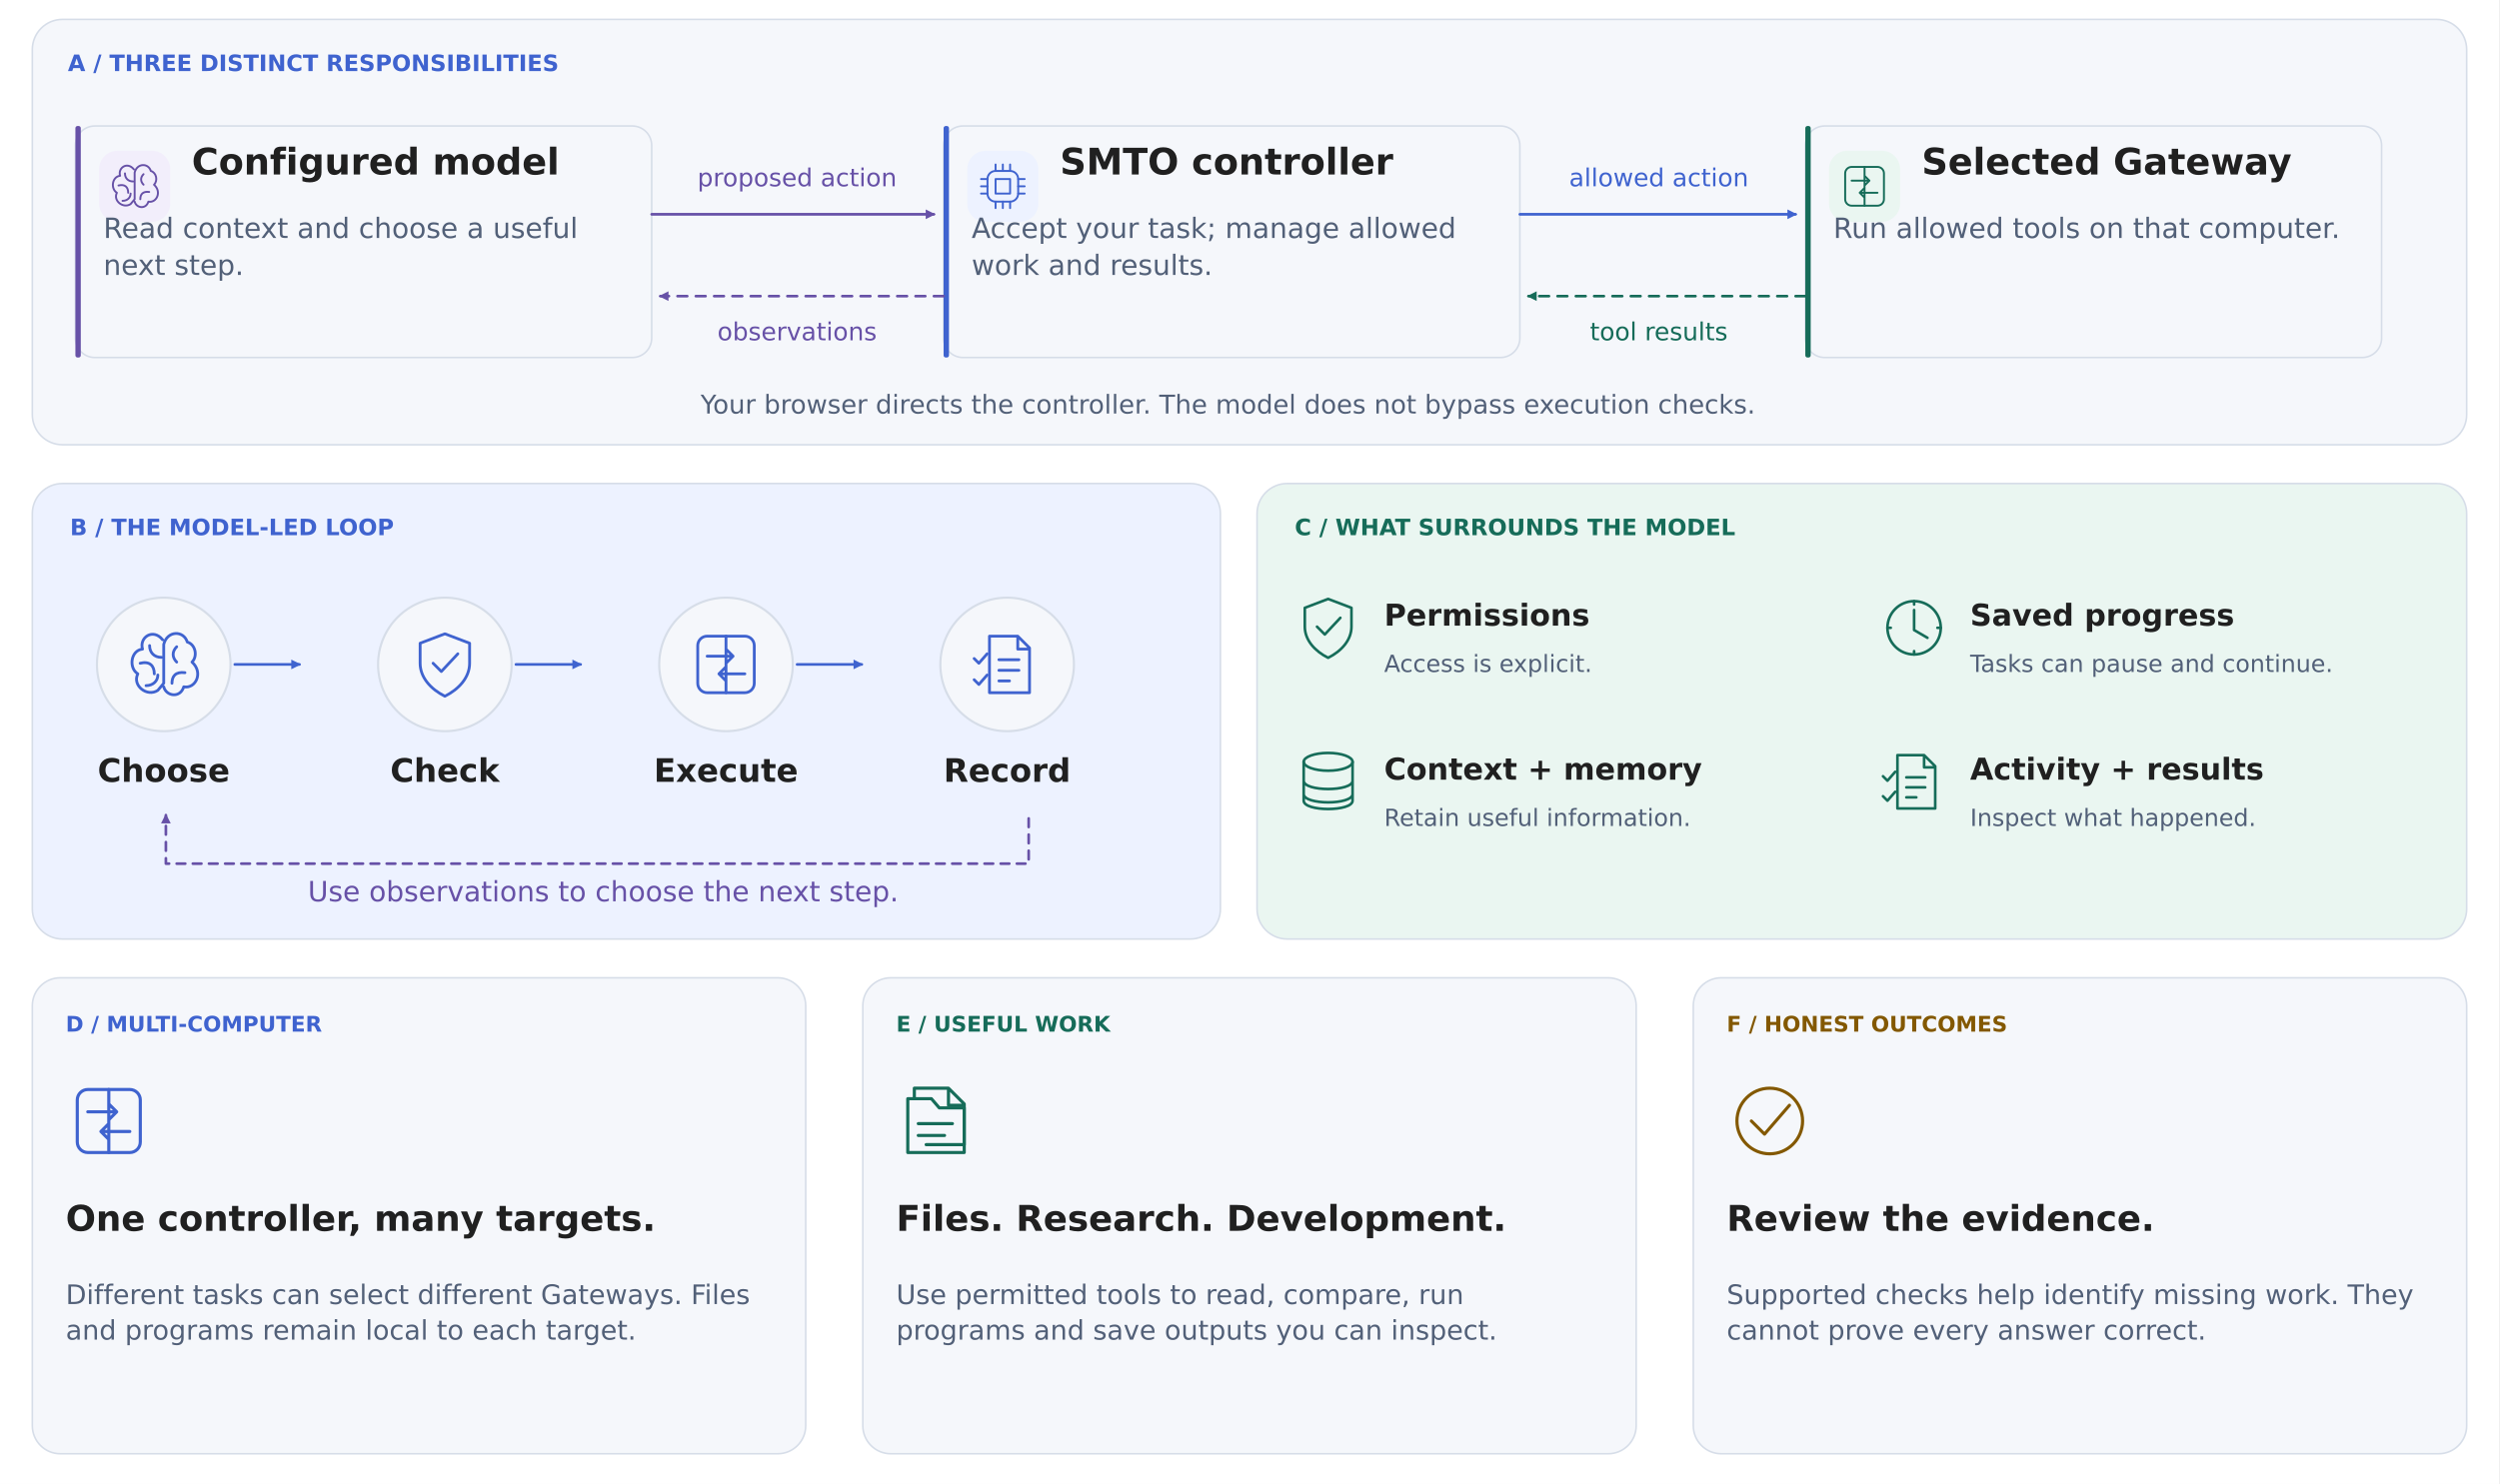
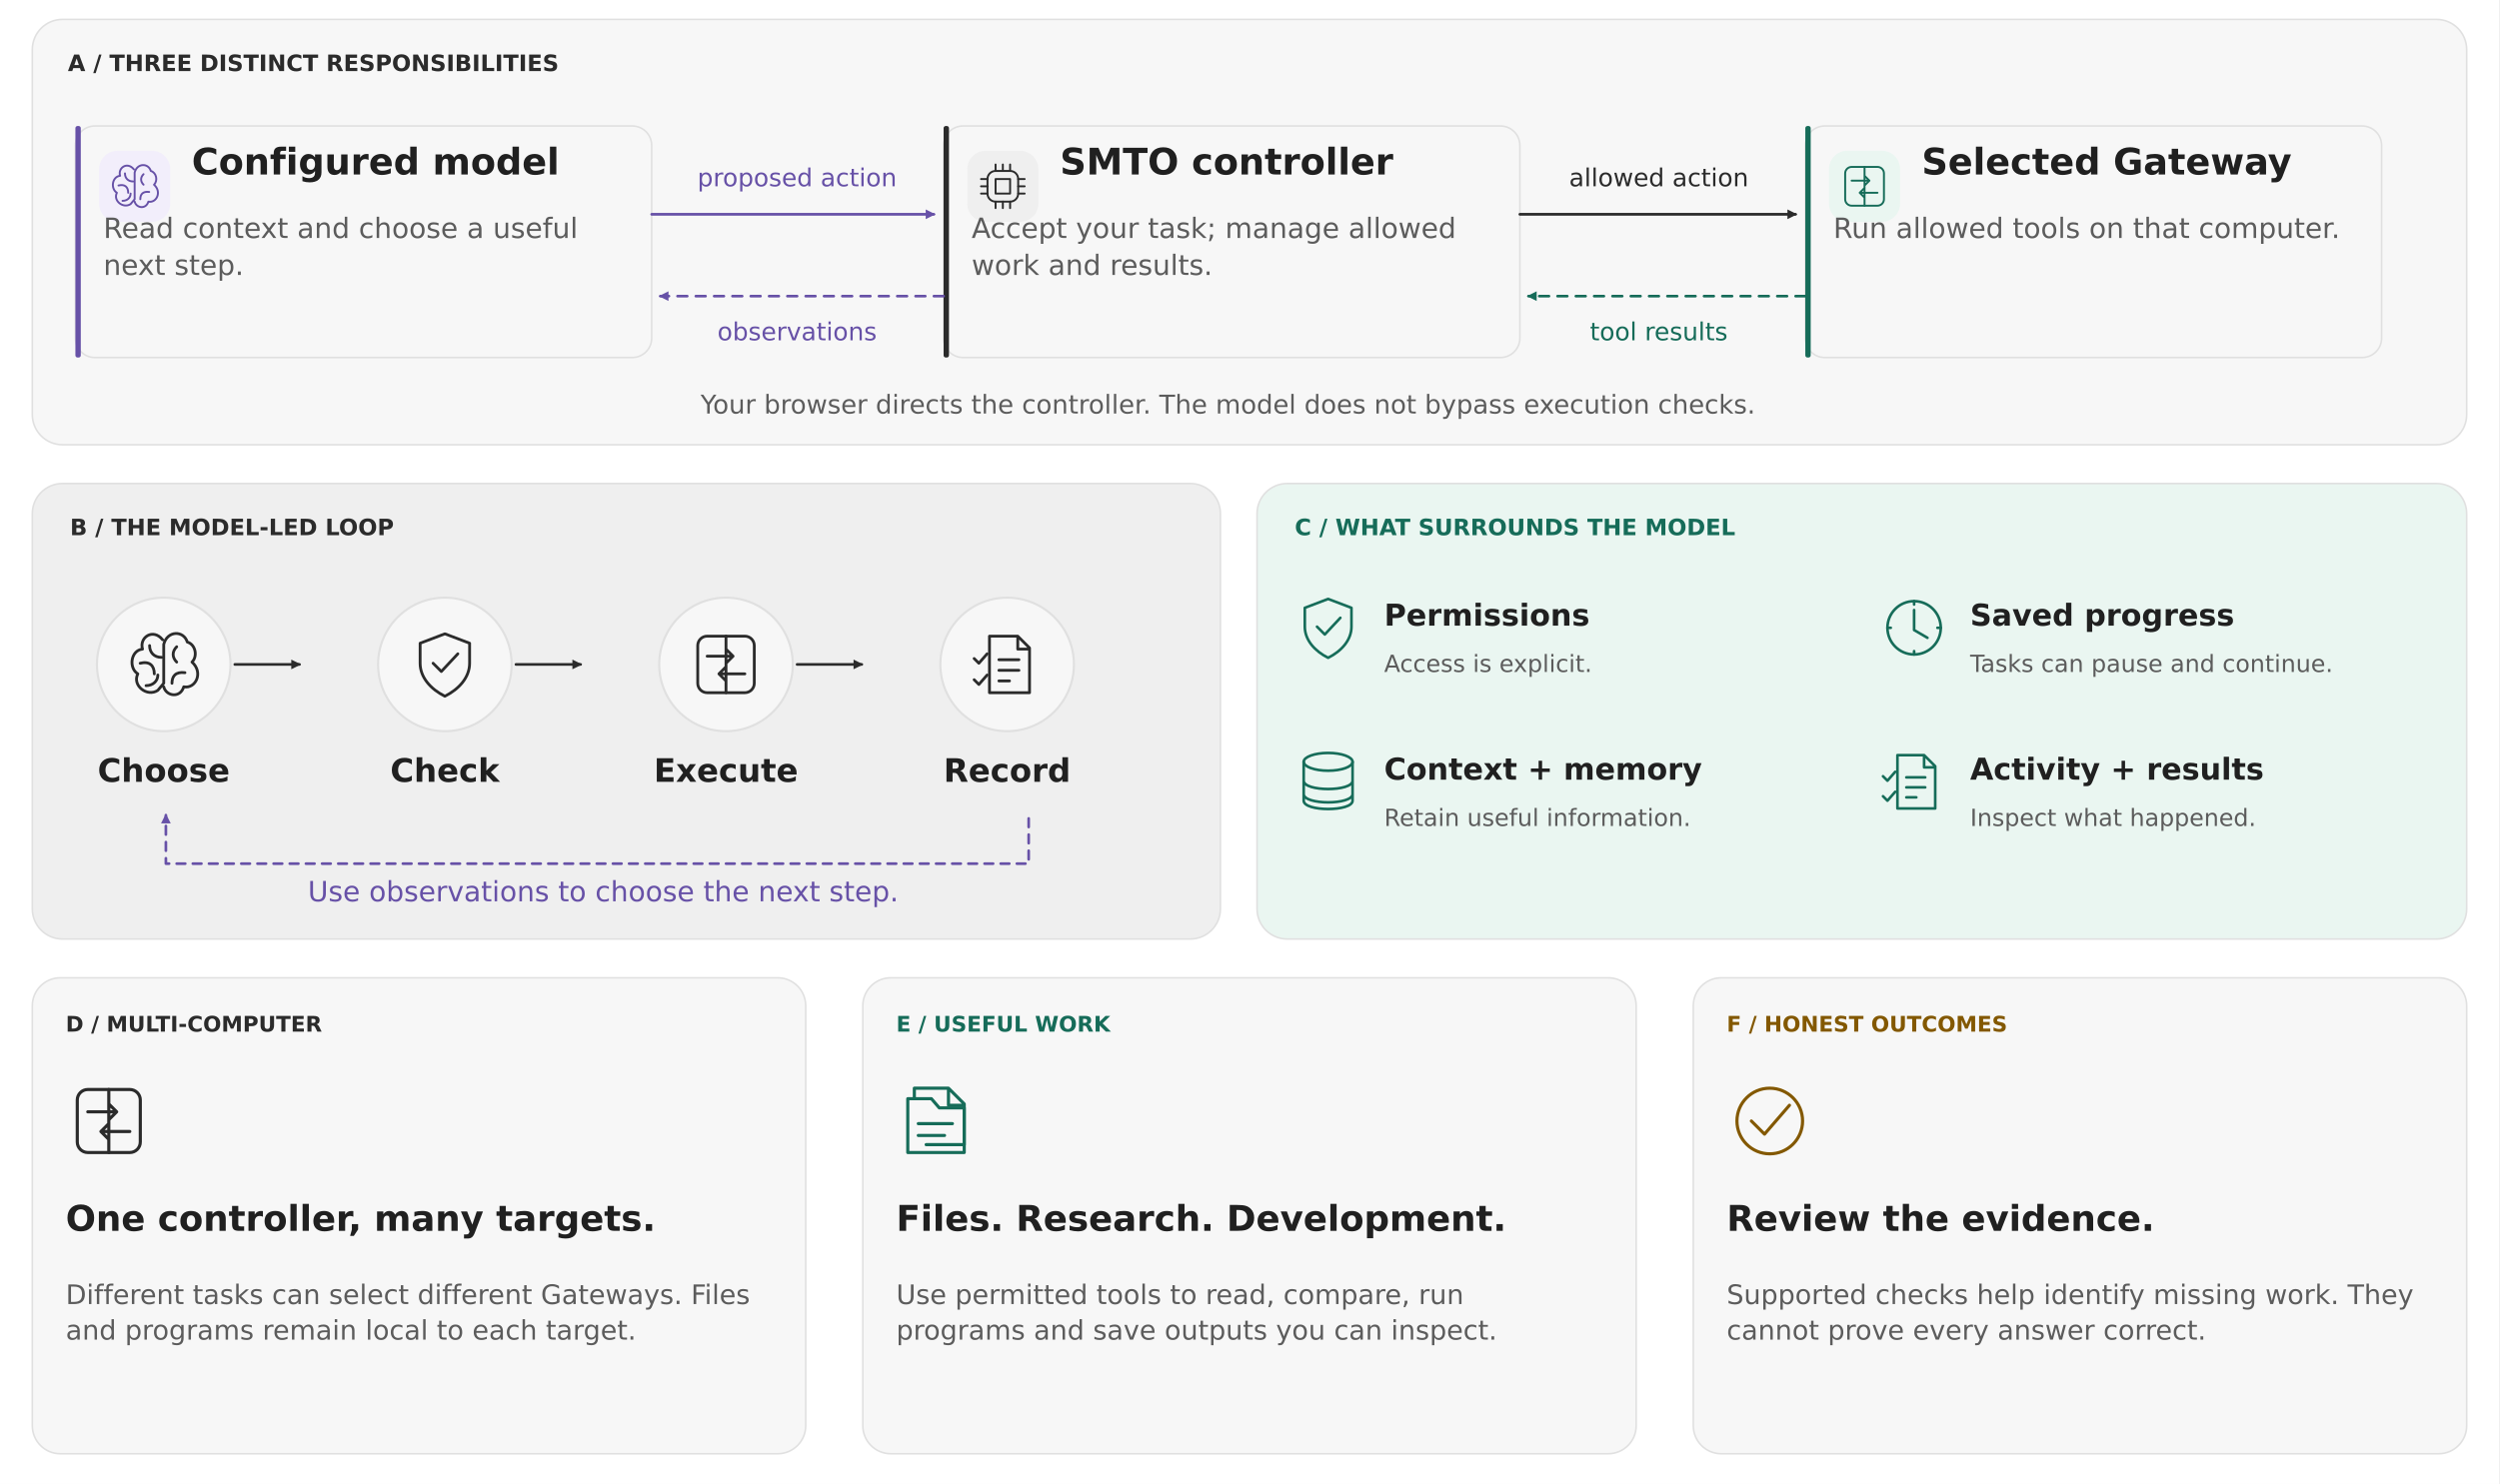
<svg xmlns="http://www.w3.org/2000/svg" width="2320" height="1378" viewBox="0 0 2320 1378" role="img" aria-labelledby="title desc" lang="en">
  <defs>
    <marker id="arrow-blue" markerWidth="9" markerHeight="9" refX="7.6" refY="4.5" orient="auto" markerUnits="userSpaceOnUse">
-       <path d="M0,0 L9,4.5 L0,9 Z" fill="#3F63CF" />
+       <path d="M0,0 L9,4.5 L0,9 Z" fill="#2B2B2B" />
    </marker>
    <marker id="arrow-teal" markerWidth="9" markerHeight="9" refX="7.6" refY="4.5" orient="auto" markerUnits="userSpaceOnUse">
      <path d="M0,0 L9,4.5 L0,9 Z" fill="#166C59" />
    </marker>
    <marker id="arrow-violet" markerWidth="9" markerHeight="9" refX="7.6" refY="4.5" orient="auto" markerUnits="userSpaceOnUse">
      <path d="M0,0 L9,4.5 L0,9 Z" fill="#6751A7" />
    </marker>
    <marker id="arrow-amber" markerWidth="9" markerHeight="9" refX="7.6" refY="4.5" orient="auto" markerUnits="userSpaceOnUse">
      <path d="M0,0 L9,4.5 L0,9 Z" fill="#835800" />
    </marker>
    <marker id="arrow-red" markerWidth="9" markerHeight="9" refX="7.6" refY="4.5" orient="auto" markerUnits="userSpaceOnUse">
      <path d="M0,0 L9,4.5 L0,9 Z" fill="#B02D3A" />
    </marker>
    <marker id="arrow-muted" markerWidth="9" markerHeight="9" refX="7.6" refY="4.5" orient="auto" markerUnits="userSpaceOnUse">
-       <path d="M0,0 L9,4.5 L0,9 Z" fill="#526078" />
+       <path d="M0,0 L9,4.5 L0,9 Z" fill="#5C5C5C" />
    </marker>
  </defs>
  <rect width="2320" height="1378" fill="#FFFFFF" />
  <g transform="translate(-40,-260)">
-     <rect x="70" y="278" width="2260" height="395" rx="28" fill="#F5F7FB" stroke="#D6DDE8" stroke-width="1.5" />
-     <text x="103" y="326.00" font-family="DejaVu Sans, Arial, sans-serif" font-size="21" font-weight="700" text-anchor="start" fill="#3F63CF">A / THREE DISTINCT RESPONSIBILITIES</text>
-     <rect x="110" y="377" width="535" height="215" rx="18" fill="#F5F7FB" stroke="#D6DDE8" stroke-width="1.5" />
+     <rect x="70" y="278" width="2260" height="395" rx="28" fill="#F7F7F7" stroke="#E0E0E0" stroke-width="1.5" />
+     <text x="103" y="326.00" font-family="DejaVu Sans, Arial, sans-serif" font-size="21" font-weight="700" text-anchor="start" fill="#2B2B2B">A / THREE DISTINCT RESPONSIBILITIES</text>
+     <rect x="110" y="377" width="535" height="215" rx="18" fill="#F7F7F7" stroke="#E0E0E0" stroke-width="1.5" />
    <rect x="110" y="377" width="5" height="215" rx="2" fill="#6751A7" />
    <rect x="132" y="400" width="66" height="66" rx="17" fill="#F2EEFB" />
    <g transform="translate(141,409) scale(0.75)" fill="none" stroke="#6751A7" stroke-width="2.4" stroke-linecap="round" stroke-linejoin="round">
      <path d="M31 11c-8-10-20-2-17 8-10 1-12 16-4 21-5 10 8 20 17 14l5-6V15c3-12 17-12 20-2 7 2 9 12 4 17 10 9 3 23-7 21-3 10-15 8-17 0M20 16c0 6 4 10 10 10M12 31c8-2 12 2 12 9M17 50c6 0 10-4 10-9M43 17c-4 4-4 9 0 13M50 39c-8-1-11 3-11 9" />
    </g>
    <text x="218" y="422.00" font-family="DejaVu Sans, Arial, sans-serif" font-size="34" font-weight="700" text-anchor="start" fill="#202020">Configured model</text>
-     <text x="136" y="481.00" font-family="DejaVu Sans, Arial, sans-serif" font-size="26" font-weight="400" text-anchor="start" fill="#526078">Read context and choose a useful</text>
-     <text x="136" y="515.32" font-family="DejaVu Sans, Arial, sans-serif" font-size="26" font-weight="400" text-anchor="start" fill="#526078">next step.</text>
-     <rect x="916" y="377" width="535" height="215" rx="18" fill="#F5F7FB" stroke="#D6DDE8" stroke-width="1.5" />
-     <rect x="916" y="377" width="5" height="215" rx="2" fill="#3F63CF" />
-     <rect x="938" y="400" width="66" height="66" rx="17" fill="#EDF2FF" />
-     <g transform="translate(947,409) scale(0.75)" fill="none" stroke="#3F63CF" stroke-width="2.4" stroke-linecap="round" stroke-linejoin="round">
+     <text x="136" y="481.00" font-family="DejaVu Sans, Arial, sans-serif" font-size="26" font-weight="400" text-anchor="start" fill="#5C5C5C">Read context and choose a useful</text>
+     <text x="136" y="515.32" font-family="DejaVu Sans, Arial, sans-serif" font-size="26" font-weight="400" text-anchor="start" fill="#5C5C5C">next step.</text>
+     <rect x="916" y="377" width="535" height="215" rx="18" fill="#F7F7F7" stroke="#E0E0E0" stroke-width="1.5" />
+     <rect x="916" y="377" width="5" height="215" rx="2" fill="#2B2B2B" />
+     <rect x="938" y="400" width="66" height="66" rx="17" fill="#EFEFEF" />
+     <g transform="translate(947,409) scale(0.75)" fill="none" stroke="#2B2B2B" stroke-width="2.4" stroke-linecap="round" stroke-linejoin="round">
      <rect x="13" y="13" width="38" height="38" rx="10" />
      <path d="M23 23h18v18H23zM23 5v8m9-8v8m9-8v8M23 51v8m9-8v8m9-8v8M5 23h8m-8 9h8m-8 9h8m38-18h8m-8 9h8m-8 9h8" />
    </g>
    <text x="1024" y="422.00" font-family="DejaVu Sans, Arial, sans-serif" font-size="34" font-weight="700" text-anchor="start" fill="#202020">SMTO controller</text>
-     <text x="942" y="481.00" font-family="DejaVu Sans, Arial, sans-serif" font-size="26" font-weight="400" text-anchor="start" fill="#526078">Accept your task; manage allowed</text>
-     <text x="942" y="515.32" font-family="DejaVu Sans, Arial, sans-serif" font-size="26" font-weight="400" text-anchor="start" fill="#526078">work and results.</text>
-     <rect x="1716" y="377" width="535" height="215" rx="18" fill="#F5F7FB" stroke="#D6DDE8" stroke-width="1.5" />
+     <text x="942" y="481.00" font-family="DejaVu Sans, Arial, sans-serif" font-size="26" font-weight="400" text-anchor="start" fill="#5C5C5C">Accept your task; manage allowed</text>
+     <text x="942" y="515.32" font-family="DejaVu Sans, Arial, sans-serif" font-size="26" font-weight="400" text-anchor="start" fill="#5C5C5C">work and results.</text>
+     <rect x="1716" y="377" width="535" height="215" rx="18" fill="#F7F7F7" stroke="#E0E0E0" stroke-width="1.5" />
    <rect x="1716" y="377" width="5" height="215" rx="2" fill="#166C59" />
    <rect x="1738" y="400" width="66" height="66" rx="17" fill="#EAF6F1" />
    <g transform="translate(1747,409) scale(0.75)" fill="none" stroke="#166C59" stroke-width="2.4" stroke-linecap="round" stroke-linejoin="round">
      <rect x="8" y="8" width="48" height="48" rx="8" />
      <path d="M32 8v48M16 25h22m-6-6 6 6-6 6M48 40H26m6-6-6 6 6 6" />
    </g>
    <text x="1824" y="422.00" font-family="DejaVu Sans, Arial, sans-serif" font-size="34" font-weight="700" text-anchor="start" fill="#202020">Selected Gateway</text>
-     <text x="1742" y="481.00" font-family="DejaVu Sans, Arial, sans-serif" font-size="26" font-weight="400" text-anchor="start" fill="#526078">Run allowed tools on that computer.</text>
+     <text x="1742" y="481.00" font-family="DejaVu Sans, Arial, sans-serif" font-size="26" font-weight="400" text-anchor="start" fill="#5C5C5C">Run allowed tools on that computer.</text>
    <path d="M645,459 H907" fill="none" stroke="#6751A7" stroke-width="2.5" stroke-linecap="round" stroke-linejoin="round" marker-end="url(#arrow-violet)" />
    <text x="780" y="433.00" font-family="DejaVu Sans, Arial, sans-serif" font-size="23" font-weight="400" text-anchor="middle" fill="#6751A7">proposed action</text>
    <path d="M916,535 H653" fill="none" stroke="#6751A7" stroke-width="2.5" stroke-linecap="round" stroke-linejoin="round" marker-end="url(#arrow-violet)" stroke-dasharray="9 8" />
    <text x="780" y="576.00" font-family="DejaVu Sans, Arial, sans-serif" font-size="23" font-weight="400" text-anchor="middle" fill="#6751A7">observations</text>
-     <path d="M1451,459 H1707" fill="none" stroke="#3F63CF" stroke-width="2.5" stroke-linecap="round" stroke-linejoin="round" marker-end="url(#arrow-blue)" />
-     <text x="1580" y="433.00" font-family="DejaVu Sans, Arial, sans-serif" font-size="23" font-weight="400" text-anchor="middle" fill="#3F63CF">allowed action</text>
+     <path d="M1451,459 H1707" fill="none" stroke="#2B2B2B" stroke-width="2.5" stroke-linecap="round" stroke-linejoin="round" marker-end="url(#arrow-blue)" />
+     <text x="1580" y="433.00" font-family="DejaVu Sans, Arial, sans-serif" font-size="23" font-weight="400" text-anchor="middle" fill="#2B2B2B">allowed action</text>
    <path d="M1716,535 H1459" fill="none" stroke="#166C59" stroke-width="2.5" stroke-linecap="round" stroke-linejoin="round" marker-end="url(#arrow-teal)" stroke-dasharray="9 8" />
    <text x="1580" y="576.00" font-family="DejaVu Sans, Arial, sans-serif" font-size="23" font-weight="400" text-anchor="middle" fill="#166C59">tool results</text>
-     <text x="1180" y="644.00" font-family="DejaVu Sans, Arial, sans-serif" font-size="24" font-weight="400" text-anchor="middle" fill="#526078">Your browser directs the controller. The model does not bypass execution checks.</text>
-     <rect x="70" y="709" width="1103" height="423" rx="28" fill="#EDF2FF" stroke="#D6DDE8" stroke-width="1.5" />
-     <rect x="1207" y="709" width="1123" height="423" rx="28" fill="#EAF6F1" stroke="#D6DDE8" stroke-width="1.5" />
-     <text x="105" y="757.00" font-family="DejaVu Sans, Arial, sans-serif" font-size="21" font-weight="700" text-anchor="start" fill="#3F63CF">B / THE MODEL-LED LOOP</text>
-     <circle cx="192" cy="877" r="62" fill="#F5F7FB" stroke="#D6DDE8" stroke-width="2" />
-     <g transform="translate(157,842) scale(1.09375)" fill="none" stroke="#3F63CF" stroke-width="2.4" stroke-linecap="round" stroke-linejoin="round">
+     <text x="1180" y="644.00" font-family="DejaVu Sans, Arial, sans-serif" font-size="24" font-weight="400" text-anchor="middle" fill="#5C5C5C">Your browser directs the controller. The model does not bypass execution checks.</text>
+     <rect x="70" y="709" width="1103" height="423" rx="28" fill="#EFEFEF" stroke="#E0E0E0" stroke-width="1.5" />
+     <rect x="1207" y="709" width="1123" height="423" rx="28" fill="#EAF6F1" stroke="#E0E0E0" stroke-width="1.5" />
+     <text x="105" y="757.00" font-family="DejaVu Sans, Arial, sans-serif" font-size="21" font-weight="700" text-anchor="start" fill="#2B2B2B">B / THE MODEL-LED LOOP</text>
+     <circle cx="192" cy="877" r="62" fill="#F7F7F7" stroke="#E0E0E0" stroke-width="2" />
+     <g transform="translate(157,842) scale(1.09375)" fill="none" stroke="#2B2B2B" stroke-width="2.4" stroke-linecap="round" stroke-linejoin="round">
      <path d="M31 11c-8-10-20-2-17 8-10 1-12 16-4 21-5 10 8 20 17 14l5-6V15c3-12 17-12 20-2 7 2 9 12 4 17 10 9 3 23-7 21-3 10-15 8-17 0M20 16c0 6 4 10 10 10M12 31c8-2 12 2 12 9M17 50c6 0 10-4 10-9M43 17c-4 4-4 9 0 13M50 39c-8-1-11 3-11 9" />
    </g>
    <text x="192" y="986.00" font-family="DejaVu Sans, Arial, sans-serif" font-size="30" font-weight="700" text-anchor="middle" fill="#202020">Choose</text>
-     <path d="M258,877 H318" fill="none" stroke="#3F63CF" stroke-width="2.5" stroke-linecap="round" stroke-linejoin="round" marker-end="url(#arrow-blue)" />
-     <circle cx="453" cy="877" r="62" fill="#F5F7FB" stroke="#D6DDE8" stroke-width="2" />
-     <g transform="translate(418,842) scale(1.09375)" fill="none" stroke="#3F63CF" stroke-width="2.4" stroke-linecap="round" stroke-linejoin="round">
+     <path d="M258,877 H318" fill="none" stroke="#2B2B2B" stroke-width="2.5" stroke-linecap="round" stroke-linejoin="round" marker-end="url(#arrow-blue)" />
+     <circle cx="453" cy="877" r="62" fill="#F7F7F7" stroke="#E0E0E0" stroke-width="2" />
+     <g transform="translate(418,842) scale(1.09375)" fill="none" stroke="#2B2B2B" stroke-width="2.4" stroke-linecap="round" stroke-linejoin="round">
      <path d="M32 6 53 14v17c0 12-9 22-21 28C20 53 11 43 11 31V14z" />
      <path d="m22 31 7 7 14-15" />
    </g>
    <text x="453" y="986.00" font-family="DejaVu Sans, Arial, sans-serif" font-size="30" font-weight="700" text-anchor="middle" fill="#202020">Check</text>
-     <path d="M519,877 H579" fill="none" stroke="#3F63CF" stroke-width="2.5" stroke-linecap="round" stroke-linejoin="round" marker-end="url(#arrow-blue)" />
-     <circle cx="714" cy="877" r="62" fill="#F5F7FB" stroke="#D6DDE8" stroke-width="2" />
-     <g transform="translate(679,842) scale(1.09375)" fill="none" stroke="#3F63CF" stroke-width="2.4" stroke-linecap="round" stroke-linejoin="round">
+     <path d="M519,877 H579" fill="none" stroke="#2B2B2B" stroke-width="2.5" stroke-linecap="round" stroke-linejoin="round" marker-end="url(#arrow-blue)" />
+     <circle cx="714" cy="877" r="62" fill="#F7F7F7" stroke="#E0E0E0" stroke-width="2" />
+     <g transform="translate(679,842) scale(1.09375)" fill="none" stroke="#2B2B2B" stroke-width="2.4" stroke-linecap="round" stroke-linejoin="round">
      <rect x="8" y="8" width="48" height="48" rx="8" />
      <path d="M32 8v48M16 25h22m-6-6 6 6-6 6M48 40H26m6-6-6 6 6 6" />
    </g>
    <text x="714" y="986.00" font-family="DejaVu Sans, Arial, sans-serif" font-size="30" font-weight="700" text-anchor="middle" fill="#202020">Execute</text>
-     <path d="M780,877 H840" fill="none" stroke="#3F63CF" stroke-width="2.5" stroke-linecap="round" stroke-linejoin="round" marker-end="url(#arrow-blue)" />
-     <circle cx="975" cy="877" r="62" fill="#F5F7FB" stroke="#D6DDE8" stroke-width="2" />
-     <g transform="translate(940,842) scale(1.09375)" fill="none" stroke="#3F63CF" stroke-width="2.4" stroke-linecap="round" stroke-linejoin="round">
+     <path d="M780,877 H840" fill="none" stroke="#2B2B2B" stroke-width="2.5" stroke-linecap="round" stroke-linejoin="round" marker-end="url(#arrow-blue)" />
+     <circle cx="975" cy="877" r="62" fill="#F7F7F7" stroke="#E0E0E0" stroke-width="2" />
+     <g transform="translate(940,842) scale(1.09375)" fill="none" stroke="#2B2B2B" stroke-width="2.4" stroke-linecap="round" stroke-linejoin="round">
      <path d="M17 8h24l10 10v38H17zM41 8v11h10M25 28h17m-17 9h17m-17 9h9" />
      <path d="m4 27 4 4 7-8m-11 22 4 4 7-8" />
    </g>
    <text x="975" y="986.00" font-family="DejaVu Sans, Arial, sans-serif" font-size="30" font-weight="700" text-anchor="middle" fill="#202020">Record</text>
    <path d="M995,1020 V1062 H194 V1017" fill="none" stroke="#6751A7" stroke-width="2.5" stroke-linecap="round" stroke-linejoin="round" marker-end="url(#arrow-violet)" stroke-dasharray="8 7" />
    <text x="600" y="1097.00" font-family="DejaVu Sans, Arial, sans-serif" font-size="26" font-weight="400" text-anchor="middle" fill="#6751A7">Use observations to choose the next step.</text>
    <text x="1242" y="757.00" font-family="DejaVu Sans, Arial, sans-serif" font-size="21" font-weight="700" text-anchor="start" fill="#166C59">C / WHAT SURROUNDS THE MODEL</text>
    <g transform="translate(1240,810) scale(1.03125)" fill="none" stroke="#166C59" stroke-width="2.4" stroke-linecap="round" stroke-linejoin="round">
      <path d="M32 6 53 14v17c0 12-9 22-21 28C20 53 11 43 11 31V14z" />
      <path d="m22 31 7 7 14-15" />
    </g>
    <text x="1325" y="841.00" font-family="DejaVu Sans, Arial, sans-serif" font-size="28" font-weight="700" text-anchor="start" fill="#202020">Permissions</text>
-     <text x="1325" y="884.00" font-family="DejaVu Sans, Arial, sans-serif" font-size="22" font-weight="400" text-anchor="start" fill="#526078">Access is explicit.</text>
+     <text x="1325" y="884.00" font-family="DejaVu Sans, Arial, sans-serif" font-size="22" font-weight="400" text-anchor="start" fill="#5C5C5C">Access is explicit.</text>
    <g transform="translate(1784,810) scale(1.03125)" fill="none" stroke="#166C59" stroke-width="2.4" stroke-linecap="round" stroke-linejoin="round">
      <circle cx="32" cy="32" r="24" />
      <path d="M32 16v18l12 7M32 8v3m24 21h-3M32 56v-3M8 32h3" />
    </g>
    <text x="1869" y="841.00" font-family="DejaVu Sans, Arial, sans-serif" font-size="28" font-weight="700" text-anchor="start" fill="#202020">Saved progress</text>
-     <text x="1869" y="884.00" font-family="DejaVu Sans, Arial, sans-serif" font-size="22" font-weight="400" text-anchor="start" fill="#526078">Tasks can pause and continue.</text>
+     <text x="1869" y="884.00" font-family="DejaVu Sans, Arial, sans-serif" font-size="22" font-weight="400" text-anchor="start" fill="#5C5C5C">Tasks can pause and continue.</text>
    <g transform="translate(1240,953) scale(1.03125)" fill="none" stroke="#166C59" stroke-width="2.4" stroke-linecap="round" stroke-linejoin="round">
      <ellipse cx="32" cy="14" rx="22" ry="8" />
      <path d="M10 14v35c0 10 44 10 44 0V14M10 31c0 10 44 10 44 0M10 43c0 10 44 10 44 0" />
    </g>
    <text x="1325" y="984.00" font-family="DejaVu Sans, Arial, sans-serif" font-size="28" font-weight="700" text-anchor="start" fill="#202020">Context + memory</text>
-     <text x="1325" y="1027.00" font-family="DejaVu Sans, Arial, sans-serif" font-size="22" font-weight="400" text-anchor="start" fill="#526078">Retain useful information.</text>
+     <text x="1325" y="1027.00" font-family="DejaVu Sans, Arial, sans-serif" font-size="22" font-weight="400" text-anchor="start" fill="#5C5C5C">Retain useful information.</text>
    <g transform="translate(1784,953) scale(1.03125)" fill="none" stroke="#166C59" stroke-width="2.4" stroke-linecap="round" stroke-linejoin="round">
      <path d="M17 8h24l10 10v38H17zM41 8v11h10M25 28h17m-17 9h17m-17 9h9" />
      <path d="m4 27 4 4 7-8m-11 22 4 4 7-8" />
    </g>
    <text x="1869" y="984.00" font-family="DejaVu Sans, Arial, sans-serif" font-size="28" font-weight="700" text-anchor="start" fill="#202020">Activity + results</text>
-     <text x="1869" y="1027.00" font-family="DejaVu Sans, Arial, sans-serif" font-size="22" font-weight="400" text-anchor="start" fill="#526078">Inspect what happened.</text>
-     <rect x="70" y="1168" width="718" height="442" rx="26" fill="#F5F7FB" stroke="#D6DDE8" stroke-width="1.5" />
-     <text x="101" y="1218.00" font-family="DejaVu Sans, Arial, sans-serif" font-size="20" font-weight="700" text-anchor="start" fill="#3F63CF">D / MULTI-COMPUTER</text>
-     <g transform="translate(102,1262) scale(1.21875)" fill="none" stroke="#3F63CF" stroke-width="2.4" stroke-linecap="round" stroke-linejoin="round">
+     <text x="1869" y="1027.00" font-family="DejaVu Sans, Arial, sans-serif" font-size="22" font-weight="400" text-anchor="start" fill="#5C5C5C">Inspect what happened.</text>
+     <rect x="70" y="1168" width="718" height="442" rx="26" fill="#F7F7F7" stroke="#E0E0E0" stroke-width="1.5" />
+     <text x="101" y="1218.00" font-family="DejaVu Sans, Arial, sans-serif" font-size="20" font-weight="700" text-anchor="start" fill="#2B2B2B">D / MULTI-COMPUTER</text>
+     <g transform="translate(102,1262) scale(1.21875)" fill="none" stroke="#2B2B2B" stroke-width="2.4" stroke-linecap="round" stroke-linejoin="round">
      <rect x="8" y="8" width="48" height="48" rx="8" />
      <path d="M32 8v48M16 25h22m-6-6 6 6-6 6M48 40H26m6-6-6 6 6 6" />
    </g>
    <text x="101" y="1403.00" font-family="DejaVu Sans, Arial, sans-serif" font-size="33" font-weight="700" text-anchor="start" fill="#202020">One controller, many targets.</text>
-     <text x="101" y="1471.00" font-family="DejaVu Sans, Arial, sans-serif" font-size="25" font-weight="400" text-anchor="start" fill="#526078">Different tasks can select different Gateways. Files</text>
-     <text x="101" y="1504.00" font-family="DejaVu Sans, Arial, sans-serif" font-size="25" font-weight="400" text-anchor="start" fill="#526078">and programs remain local to each target.</text>
-     <rect x="841" y="1168" width="718" height="442" rx="26" fill="#F5F7FB" stroke="#D6DDE8" stroke-width="1.5" />
+     <text x="101" y="1471.00" font-family="DejaVu Sans, Arial, sans-serif" font-size="25" font-weight="400" text-anchor="start" fill="#5C5C5C">Different tasks can select different Gateways. Files</text>
+     <text x="101" y="1504.00" font-family="DejaVu Sans, Arial, sans-serif" font-size="25" font-weight="400" text-anchor="start" fill="#5C5C5C">and programs remain local to each target.</text>
+     <rect x="841" y="1168" width="718" height="442" rx="26" fill="#F7F7F7" stroke="#E0E0E0" stroke-width="1.5" />
    <text x="872" y="1218.00" font-family="DejaVu Sans, Arial, sans-serif" font-size="20" font-weight="700" text-anchor="start" fill="#166C59">E / USEFUL WORK</text>
    <g transform="translate(873,1262) scale(1.21875)" fill="none" stroke="#166C59" stroke-width="2.4" stroke-linecap="round" stroke-linejoin="round">
      <path d="M13 15V7h26l12 12v31H22M39 7v13h12" />
      <path d="M8 15h18l6 7h19v34H8zM16 34h26m-26 9h20" />
    </g>
    <text x="872" y="1403.00" font-family="DejaVu Sans, Arial, sans-serif" font-size="33" font-weight="700" text-anchor="start" fill="#202020">Files. Research. Development.</text>
-     <text x="872" y="1471.00" font-family="DejaVu Sans, Arial, sans-serif" font-size="25" font-weight="400" text-anchor="start" fill="#526078">Use permitted tools to read, compare, run</text>
-     <text x="872" y="1504.00" font-family="DejaVu Sans, Arial, sans-serif" font-size="25" font-weight="400" text-anchor="start" fill="#526078">programs and save outputs you can inspect.</text>
-     <rect x="1612" y="1168" width="718" height="442" rx="26" fill="#F5F7FB" stroke="#D6DDE8" stroke-width="1.5" />
+     <text x="872" y="1471.00" font-family="DejaVu Sans, Arial, sans-serif" font-size="25" font-weight="400" text-anchor="start" fill="#5C5C5C">Use permitted tools to read, compare, run</text>
+     <text x="872" y="1504.00" font-family="DejaVu Sans, Arial, sans-serif" font-size="25" font-weight="400" text-anchor="start" fill="#5C5C5C">programs and save outputs you can inspect.</text>
+     <rect x="1612" y="1168" width="718" height="442" rx="26" fill="#F7F7F7" stroke="#E0E0E0" stroke-width="1.5" />
    <text x="1643" y="1218.00" font-family="DejaVu Sans, Arial, sans-serif" font-size="20" font-weight="700" text-anchor="start" fill="#835800">F / HONEST OUTCOMES</text>
    <g transform="translate(1644,1262) scale(1.21875)" fill="none" stroke="#835800" stroke-width="2.4" stroke-linecap="round" stroke-linejoin="round">
      <circle cx="32" cy="32" r="25" />
      <path d="m18 32 10 10 19-22" />
    </g>
    <text x="1643" y="1403.00" font-family="DejaVu Sans, Arial, sans-serif" font-size="33" font-weight="700" text-anchor="start" fill="#202020">Review the evidence.</text>
-     <text x="1643" y="1471.00" font-family="DejaVu Sans, Arial, sans-serif" font-size="25" font-weight="400" text-anchor="start" fill="#526078">Supported checks help identify missing work. They</text>
-     <text x="1643" y="1504.00" font-family="DejaVu Sans, Arial, sans-serif" font-size="25" font-weight="400" text-anchor="start" fill="#526078">cannot prove every answer correct.</text>
+     <text x="1643" y="1471.00" font-family="DejaVu Sans, Arial, sans-serif" font-size="25" font-weight="400" text-anchor="start" fill="#5C5C5C">Supported checks help identify missing work. They</text>
+     <text x="1643" y="1504.00" font-family="DejaVu Sans, Arial, sans-serif" font-size="25" font-weight="400" text-anchor="start" fill="#5C5C5C">cannot prove every answer correct.</text>
  </g>
</svg>
